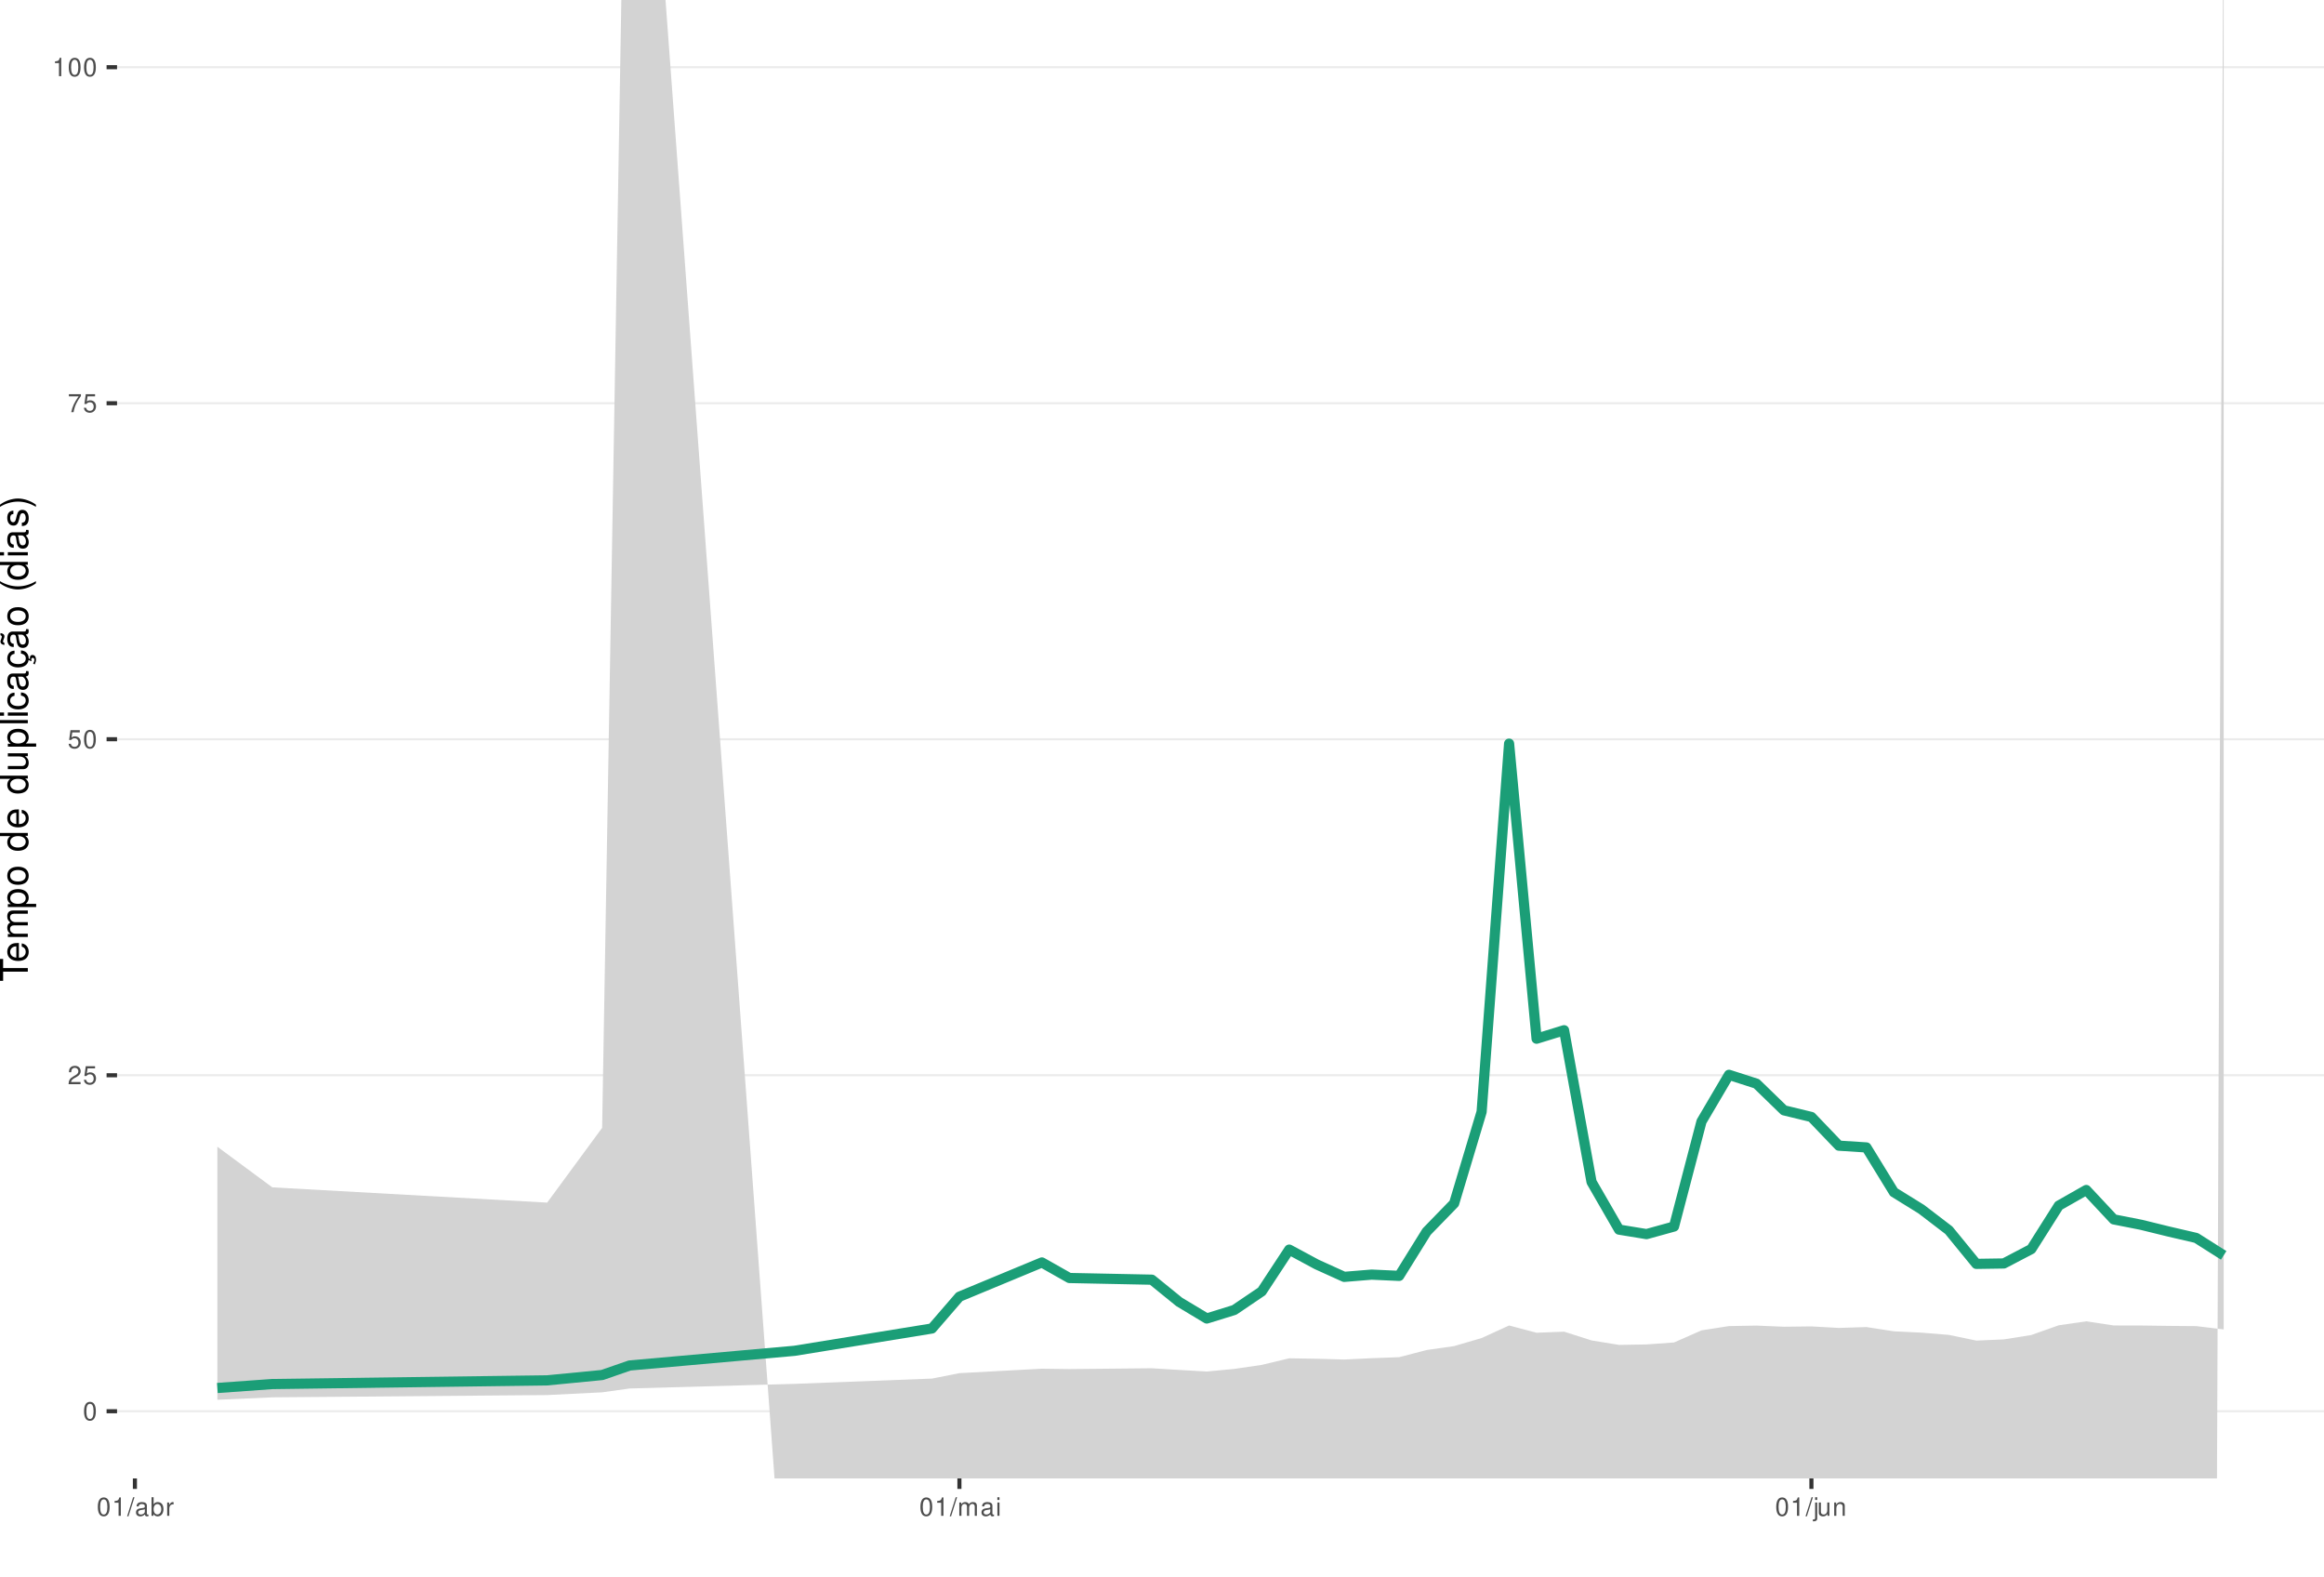
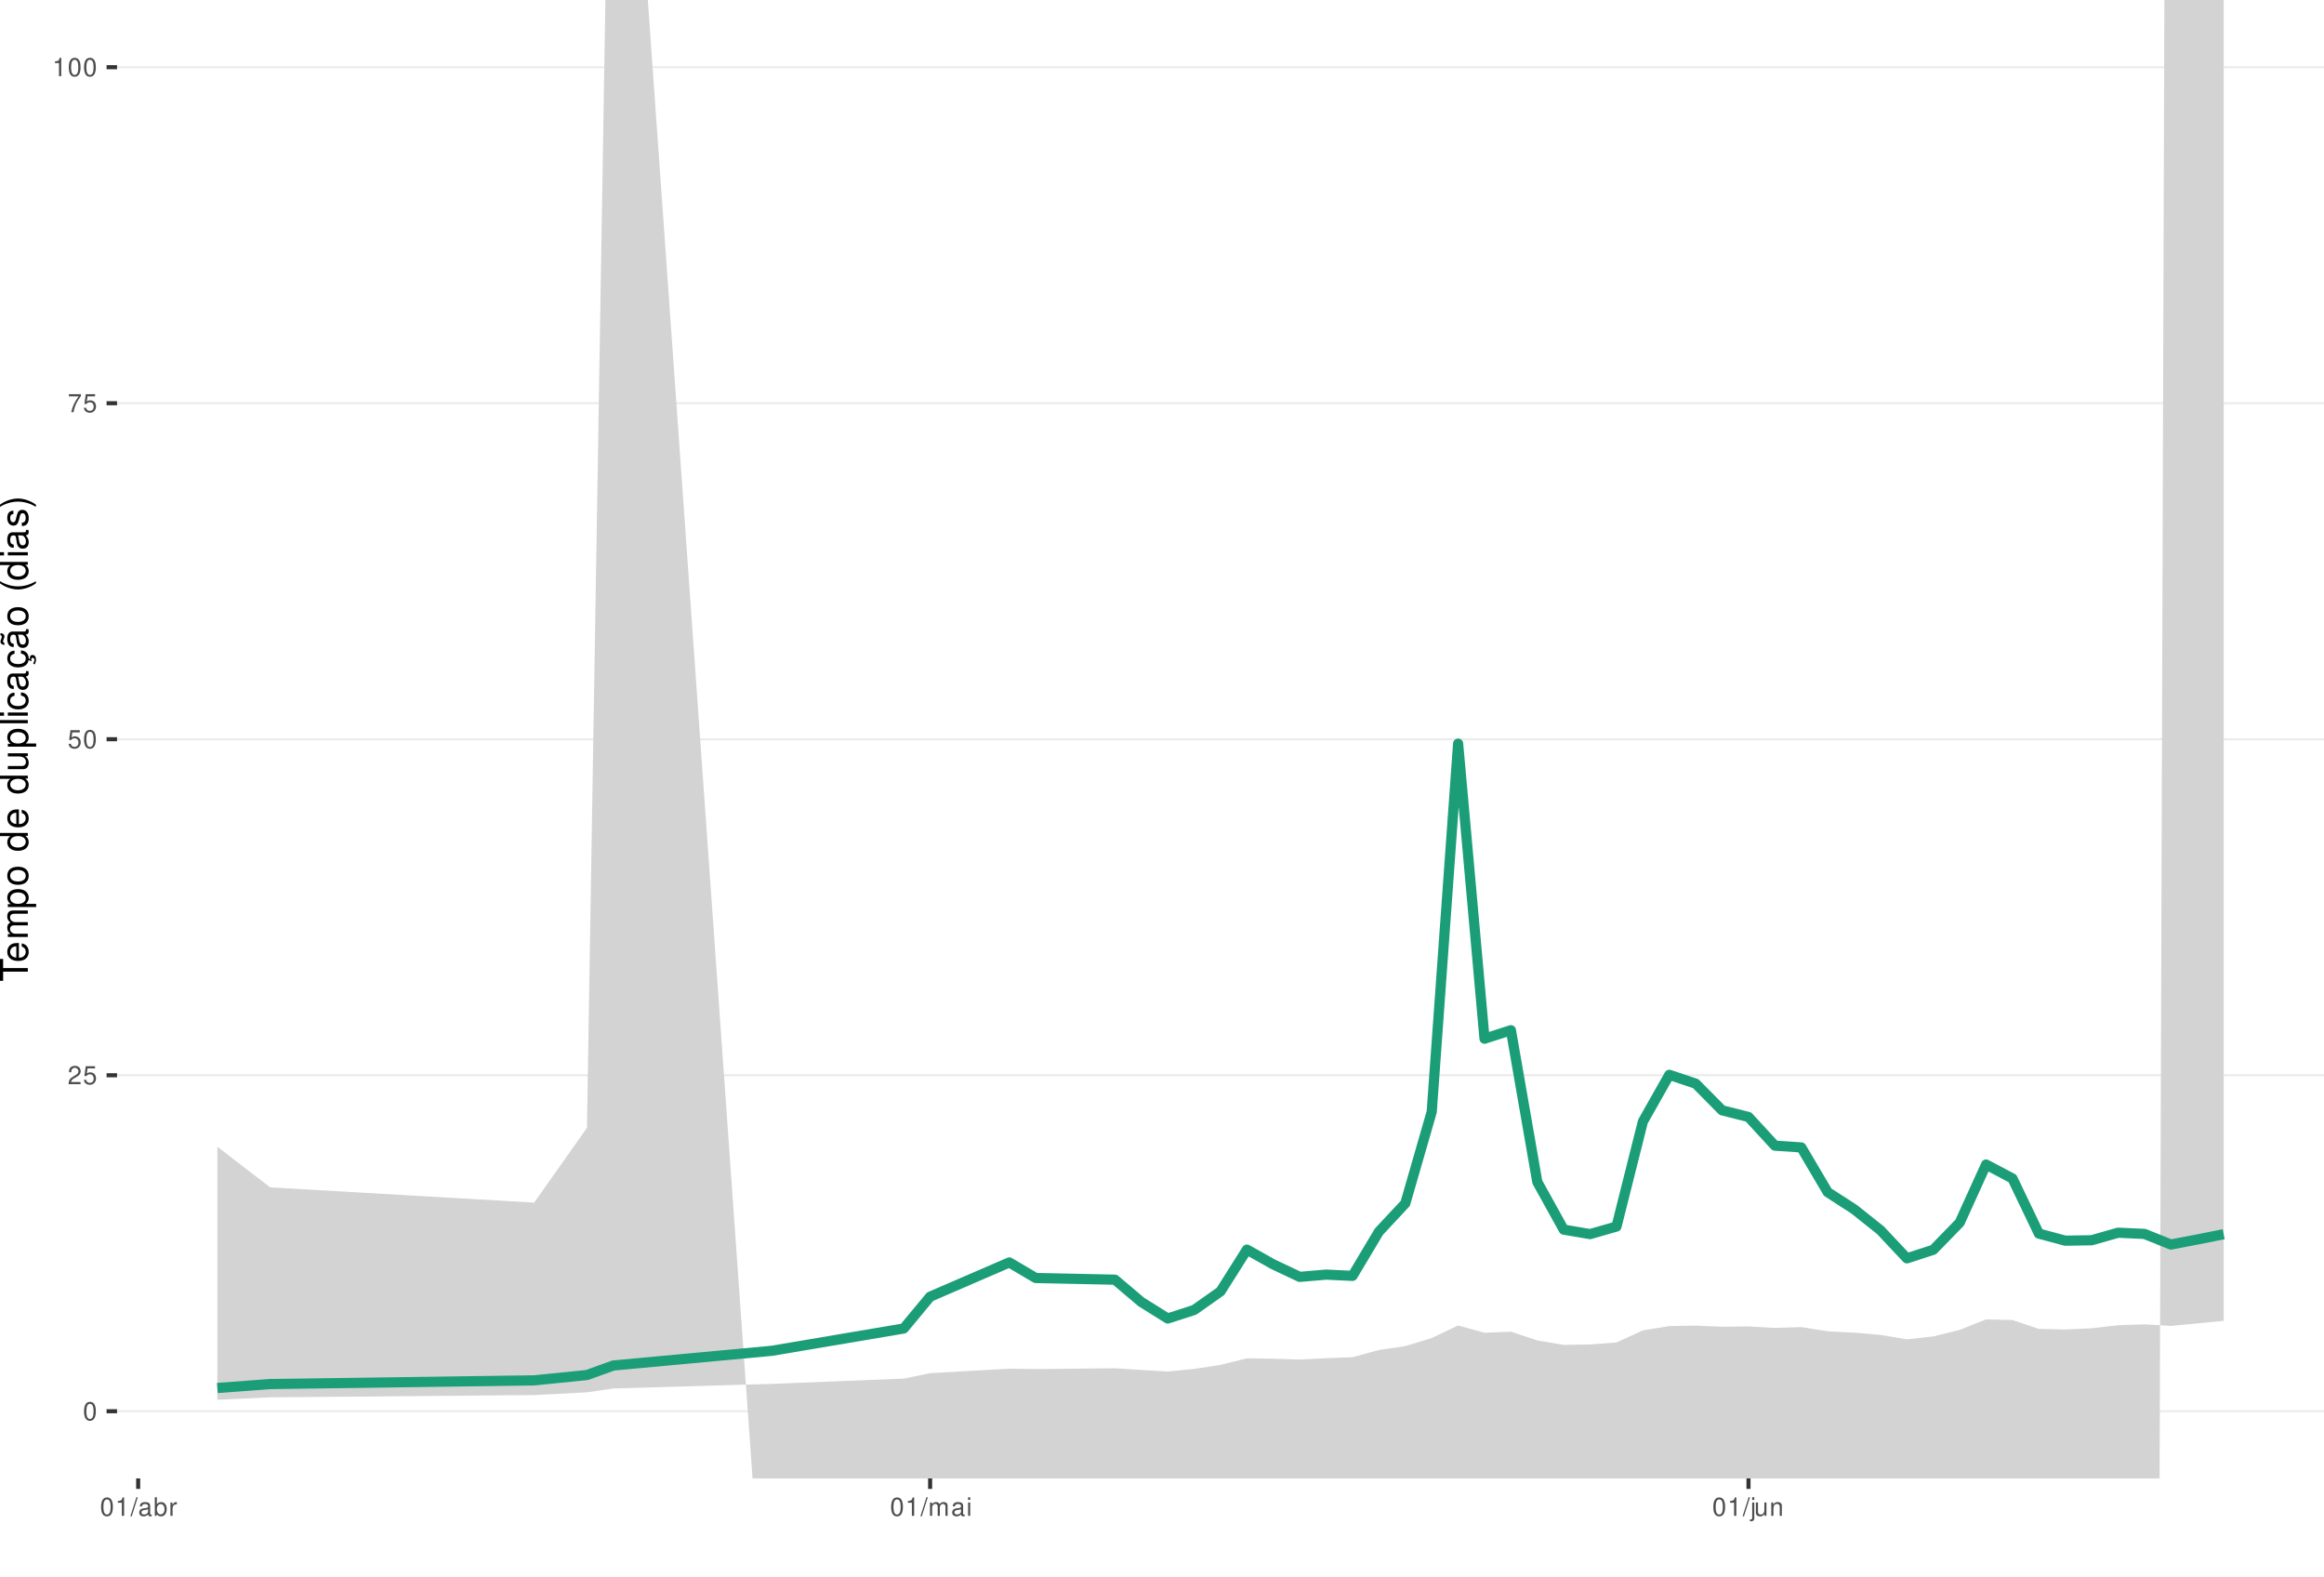
<svg xmlns="http://www.w3.org/2000/svg" xmlns:xlink="http://www.w3.org/1999/xlink" width="609pt" height="413pt" viewBox="0 0 609 413" version="1.1">
  <defs>
    <g>
      <symbol overflow="visible" id="glyph0-0">
        <path style="stroke:none;" d="" />
      </symbol>
      <symbol overflow="visible" id="glyph0-1">
        <path style="stroke:none;" d="M 1.828 -4.812 C 1.391 -4.812 0.984 -4.609 0.75 -4.281 C 0.438 -3.859 0.281 -3.219 0.281 -2.328 C 0.281 -0.703 0.812 0.156 1.828 0.156 C 2.828 0.156 3.375 -0.703 3.375 -2.297 C 3.375 -3.219 3.234 -3.844 2.922 -4.281 C 2.672 -4.625 2.281 -4.812 1.828 -4.812 Z M 1.828 -4.297 C 2.469 -4.297 2.781 -3.641 2.781 -2.344 C 2.781 -0.969 2.469 -0.328 1.812 -0.328 C 1.203 -0.328 0.891 -1 0.891 -2.328 C 0.891 -3.641 1.203 -4.297 1.828 -4.297 Z M 1.828 -4.297 " />
      </symbol>
      <symbol overflow="visible" id="glyph0-2">
        <path style="stroke:none;" d="M 3.375 -0.578 L 0.891 -0.578 C 0.938 -0.984 1.156 -1.234 1.734 -1.578 L 2.406 -1.953 C 3.062 -2.328 3.406 -2.812 3.406 -3.406 C 3.406 -3.812 3.234 -4.188 2.969 -4.438 C 2.688 -4.688 2.344 -4.812 1.891 -4.812 C 1.297 -4.812 0.844 -4.594 0.578 -4.188 C 0.422 -3.938 0.344 -3.641 0.328 -3.141 L 0.922 -3.141 C 0.938 -3.469 0.984 -3.672 1.062 -3.828 C 1.219 -4.125 1.516 -4.297 1.875 -4.297 C 2.406 -4.297 2.797 -3.906 2.797 -3.391 C 2.797 -3.016 2.578 -2.672 2.156 -2.438 L 1.547 -2.078 C 0.562 -1.516 0.281 -1.062 0.219 0 L 3.375 0 Z M 3.375 -0.578 " />
      </symbol>
      <symbol overflow="visible" id="glyph0-3">
        <path style="stroke:none;" d="M 3.172 -4.719 L 0.734 -4.719 L 0.375 -2.156 L 0.922 -2.156 C 1.188 -2.469 1.422 -2.594 1.797 -2.594 C 2.422 -2.594 2.812 -2.156 2.812 -1.453 C 2.812 -0.781 2.422 -0.359 1.781 -0.359 C 1.266 -0.359 0.953 -0.625 0.812 -1.156 L 0.234 -1.156 C 0.312 -0.766 0.375 -0.578 0.516 -0.406 C 0.781 -0.047 1.266 0.156 1.797 0.156 C 2.75 0.156 3.422 -0.547 3.422 -1.531 C 3.422 -2.469 2.797 -3.109 1.891 -3.109 C 1.562 -3.109 1.297 -3.016 1.016 -2.828 L 1.203 -4.141 L 3.172 -4.141 Z M 3.172 -4.719 " />
      </symbol>
      <symbol overflow="visible" id="glyph0-4">
        <path style="stroke:none;" d="M 3.469 -4.719 L 0.312 -4.719 L 0.312 -4.141 L 2.859 -4.141 C 1.734 -2.531 1.266 -1.547 0.922 0 L 1.547 0 C 1.797 -1.516 2.391 -2.812 3.469 -4.234 Z M 3.469 -4.719 " />
      </symbol>
      <symbol overflow="visible" id="glyph0-5">
        <path style="stroke:none;" d="M 1.719 -3.422 L 1.719 0 L 2.312 0 L 2.312 -4.812 L 1.922 -4.812 C 1.719 -4.078 1.578 -3.969 0.672 -3.859 L 0.672 -3.422 Z M 1.719 -3.422 " />
      </symbol>
      <symbol overflow="visible" id="glyph0-6">
        <path style="stroke:none;" d="M 1.531 -4.859 L -0.047 0.141 L 0.312 0.141 L 1.891 -4.859 Z M 1.531 -4.859 " />
      </symbol>
      <symbol overflow="visible" id="glyph0-7">
        <path style="stroke:none;" d="M 3.562 -0.328 C 3.5 -0.312 3.469 -0.312 3.438 -0.312 C 3.25 -0.312 3.141 -0.406 3.141 -0.578 L 3.141 -2.641 C 3.141 -3.25 2.688 -3.594 1.828 -3.594 C 1.312 -3.594 0.906 -3.438 0.672 -3.188 C 0.516 -3 0.453 -2.797 0.438 -2.453 L 0.984 -2.453 C 1.031 -2.875 1.297 -3.078 1.812 -3.078 C 2.312 -3.078 2.594 -2.891 2.594 -2.562 L 2.594 -2.406 C 2.578 -2.172 2.469 -2.078 2.016 -2.031 C 1.219 -1.922 1.109 -1.891 0.891 -1.812 C 0.484 -1.641 0.281 -1.328 0.281 -0.875 C 0.281 -0.25 0.719 0.156 1.422 0.156 C 1.859 0.156 2.219 0 2.609 -0.359 C 2.656 0 2.828 0.156 3.188 0.156 C 3.297 0.156 3.375 0.141 3.562 0.094 Z M 2.594 -1.094 C 2.594 -0.906 2.531 -0.797 2.375 -0.641 C 2.141 -0.438 1.875 -0.328 1.547 -0.328 C 1.109 -0.328 0.859 -0.547 0.859 -0.891 C 0.859 -1.266 1.094 -1.438 1.703 -1.531 C 2.297 -1.609 2.406 -1.641 2.594 -1.719 Z M 2.594 -1.094 " />
      </symbol>
      <symbol overflow="visible" id="glyph0-8">
        <path style="stroke:none;" d="M 0.359 -4.859 L 0.359 0 L 0.859 0 L 0.859 -0.453 C 1.125 -0.047 1.484 0.156 1.969 0.156 C 2.875 0.156 3.484 -0.594 3.484 -1.75 C 3.484 -2.891 2.922 -3.594 1.984 -3.594 C 1.516 -3.594 1.172 -3.406 0.906 -3.016 L 0.906 -4.859 Z M 1.891 -3.062 C 2.5 -3.062 2.906 -2.531 2.906 -1.703 C 2.906 -0.906 2.484 -0.359 1.891 -0.359 C 1.297 -0.359 0.906 -0.906 0.906 -1.719 C 0.906 -2.531 1.297 -3.062 1.891 -3.062 Z M 1.891 -3.062 " />
      </symbol>
      <symbol overflow="visible" id="glyph0-9">
        <path style="stroke:none;" d="M 0.453 -3.484 L 0.453 0 L 1.016 0 L 1.016 -1.812 C 1.031 -2.656 1.375 -3.016 2.141 -3 L 2.141 -3.562 C 2.047 -3.578 1.984 -3.594 1.922 -3.594 C 1.562 -3.594 1.297 -3.375 0.969 -2.859 L 0.969 -3.484 Z M 0.453 -3.484 " />
      </symbol>
      <symbol overflow="visible" id="glyph0-10">
        <path style="stroke:none;" d="M 0.469 -3.484 L 0.469 0 L 1.031 0 L 1.031 -2.188 C 1.031 -2.703 1.391 -3.109 1.844 -3.109 C 2.25 -3.109 2.484 -2.844 2.484 -2.406 L 2.484 0 L 3.047 0 L 3.047 -2.188 C 3.047 -2.703 3.422 -3.109 3.875 -3.109 C 4.266 -3.109 4.516 -2.844 4.516 -2.406 L 4.516 0 L 5.078 0 L 5.078 -2.609 C 5.078 -3.234 4.719 -3.594 4.062 -3.594 C 3.594 -3.594 3.312 -3.453 2.984 -3.062 C 2.781 -3.422 2.5 -3.594 2.047 -3.594 C 1.578 -3.594 1.266 -3.422 0.984 -3 L 0.984 -3.484 Z M 0.469 -3.484 " />
      </symbol>
      <symbol overflow="visible" id="glyph0-11">
        <path style="stroke:none;" d="M 1 -3.484 L 0.453 -3.484 L 0.453 0 L 1 0 Z M 1 -4.859 L 0.438 -4.859 L 0.438 -4.156 L 1 -4.156 Z M 1 -4.859 " />
      </symbol>
      <symbol overflow="visible" id="glyph0-12">
        <path style="stroke:none;" d="M 0.469 -3.484 L 0.469 0.5 C 0.469 0.859 0.359 0.969 0.016 0.969 C -0.031 0.969 -0.047 0.969 -0.125 0.953 L -0.125 1.438 C -0.047 1.438 -0.016 1.453 0.062 1.453 C 0.688 1.453 1.016 1.203 1.016 0.719 L 1.016 -3.484 Z M 1.016 -4.859 L 0.469 -4.859 L 0.469 -4.156 L 1.016 -4.156 Z M 1.016 -4.859 " />
      </symbol>
      <symbol overflow="visible" id="glyph0-13">
        <path style="stroke:none;" d="M 3.203 0 L 3.203 -3.484 L 2.656 -3.484 L 2.656 -1.516 C 2.656 -0.797 2.281 -0.328 1.703 -0.328 C 1.266 -0.328 0.984 -0.594 0.984 -1.016 L 0.984 -3.484 L 0.438 -3.484 L 0.438 -0.797 C 0.438 -0.219 0.859 0.156 1.547 0.156 C 2.062 0.156 2.391 -0.031 2.703 -0.484 L 2.703 0 Z M 3.203 0 " />
      </symbol>
      <symbol overflow="visible" id="glyph0-14">
        <path style="stroke:none;" d="M 0.469 -3.484 L 0.469 0 L 1.031 0 L 1.031 -1.922 C 1.031 -2.641 1.391 -3.109 1.969 -3.109 C 2.406 -3.109 2.688 -2.828 2.688 -2.422 L 2.688 0 L 3.234 0 L 3.234 -2.641 C 3.234 -3.219 2.812 -3.594 2.141 -3.594 C 1.625 -3.594 1.281 -3.391 0.984 -2.906 L 0.984 -3.484 Z M 0.469 -3.484 " />
      </symbol>
      <symbol overflow="visible" id="glyph1-0">
        <path style="stroke:none;" d="" />
      </symbol>
      <symbol overflow="visible" id="glyph1-1">
        <path style="stroke:none;" d="M -6.469 -3.547 L -6.469 -5.938 L -7.297 -5.938 L -7.297 -0.203 L -6.469 -0.203 L -6.469 -2.609 L 0 -2.609 L 0 -3.547 Z M -6.469 -3.547 " />
      </symbol>
      <symbol overflow="visible" id="glyph1-2">
        <path style="stroke:none;" d="M -2.344 -5.125 C -3.141 -5.125 -3.625 -5.062 -4.016 -4.922 C -4.875 -4.578 -5.391 -3.781 -5.391 -2.797 C -5.391 -1.344 -4.281 -0.406 -2.547 -0.406 C -0.812 -0.406 0.234 -1.297 0.234 -2.781 C 0.234 -3.984 -0.453 -4.812 -1.594 -5.016 L -1.594 -4.188 C -0.906 -3.953 -0.547 -3.484 -0.547 -2.812 C -0.547 -2.281 -0.781 -1.828 -1.219 -1.547 C -1.516 -1.344 -1.812 -1.281 -2.344 -1.266 Z M -3.016 -1.297 C -3.984 -1.359 -4.625 -1.953 -4.625 -2.797 C -4.625 -3.641 -3.953 -4.234 -3.016 -4.234 Z M -3.016 -1.297 " />
      </symbol>
      <symbol overflow="visible" id="glyph1-3">
        <path style="stroke:none;" d="M -5.234 -0.703 L 0 -0.703 L 0 -1.547 L -3.297 -1.547 C -4.047 -1.547 -4.656 -2.094 -4.656 -2.766 C -4.656 -3.391 -4.281 -3.734 -3.609 -3.734 L 0 -3.734 L 0 -4.578 L -3.297 -4.578 C -4.047 -4.578 -4.656 -5.125 -4.656 -5.812 C -4.656 -6.422 -4.266 -6.781 -3.609 -6.781 L 0 -6.781 L 0 -7.625 L -3.938 -7.625 C -4.875 -7.625 -5.391 -7.078 -5.391 -6.094 C -5.391 -5.406 -5.188 -4.984 -4.594 -4.484 C -5.156 -4.188 -5.391 -3.766 -5.391 -3.078 C -5.391 -2.375 -5.125 -1.906 -4.5 -1.469 L -5.234 -1.469 Z M -5.234 -0.703 " />
      </symbol>
      <symbol overflow="visible" id="glyph1-4">
        <path style="stroke:none;" d="M 2.188 -0.547 L 2.188 -1.375 L -0.547 -1.375 C -0.016 -1.812 0.234 -2.312 0.234 -2.984 C 0.234 -4.344 -0.859 -5.234 -2.531 -5.234 C -4.297 -5.234 -5.391 -4.375 -5.391 -2.984 C -5.391 -2.266 -5.062 -1.703 -4.453 -1.312 L -5.234 -1.312 L -5.234 -0.547 Z M -4.609 -2.844 C -4.609 -3.766 -3.797 -4.359 -2.547 -4.359 C -1.359 -4.359 -0.547 -3.75 -0.547 -2.844 C -0.547 -1.953 -1.344 -1.375 -2.578 -1.375 C -3.812 -1.375 -4.609 -1.953 -4.609 -2.844 Z M -4.609 -2.844 " />
      </symbol>
      <symbol overflow="visible" id="glyph1-5">
        <path style="stroke:none;" d="M -5.391 -2.719 C -5.391 -1.234 -4.344 -0.359 -2.578 -0.359 C -0.812 -0.359 0.234 -1.234 0.234 -2.734 C 0.234 -4.203 -0.812 -5.094 -2.547 -5.094 C -4.359 -5.094 -5.391 -4.234 -5.391 -2.719 Z M -4.625 -2.734 C -4.625 -3.672 -3.844 -4.234 -2.547 -4.234 C -1.312 -4.234 -0.547 -3.656 -0.547 -2.734 C -0.547 -1.797 -1.312 -1.234 -2.578 -1.234 C -3.844 -1.234 -4.625 -1.797 -4.625 -2.734 Z M -4.625 -2.734 " />
      </symbol>
      <symbol overflow="visible" id="glyph1-6">
        <path style="stroke:none;" d="" />
      </symbol>
      <symbol overflow="visible" id="glyph1-7">
        <path style="stroke:none;" d="M -7.297 -4.953 L -7.297 -4.125 L -4.578 -4.125 C -5.109 -3.766 -5.391 -3.203 -5.391 -2.516 C -5.391 -1.156 -4.297 -0.266 -2.625 -0.266 C -0.859 -0.266 0.234 -1.125 0.234 -2.547 C 0.234 -3.266 -0.047 -3.766 -0.688 -4.203 L 0 -4.203 L 0 -4.953 Z M -4.609 -2.656 C -4.609 -3.547 -3.812 -4.125 -2.562 -4.125 C -1.344 -4.125 -0.547 -3.547 -0.547 -2.656 C -0.547 -1.734 -1.359 -1.125 -2.578 -1.125 C -3.797 -1.125 -4.609 -1.734 -4.609 -2.656 Z M -4.609 -2.656 " />
      </symbol>
      <symbol overflow="visible" id="glyph1-8">
        <path style="stroke:none;" d="M 0 -4.812 L -5.234 -4.812 L -5.234 -3.984 L -2.266 -3.984 C -1.203 -3.984 -0.5 -3.438 -0.5 -2.562 C -0.5 -1.906 -0.906 -1.484 -1.531 -1.484 L -5.234 -1.484 L -5.234 -0.656 L -1.203 -0.656 C -0.328 -0.656 0.234 -1.297 0.234 -2.312 C 0.234 -3.094 -0.047 -3.578 -0.734 -4.062 L 0 -4.062 Z M 0 -4.812 " />
      </symbol>
      <symbol overflow="visible" id="glyph1-9">
        <path style="stroke:none;" d="M -7.297 -1.516 L -7.297 -0.688 L 0 -0.688 L 0 -1.516 Z M -7.297 -1.516 " />
      </symbol>
      <symbol overflow="visible" id="glyph1-10">
        <path style="stroke:none;" d="M -5.234 -1.5 L -5.234 -0.672 L 0 -0.672 L 0 -1.5 Z M -7.297 -1.5 L -7.297 -0.656 L -6.234 -0.656 L -6.234 -1.5 Z M -7.297 -1.5 " />
      </symbol>
      <symbol overflow="visible" id="glyph1-11">
        <path style="stroke:none;" d="M -3.484 -4.703 C -3.984 -4.672 -4.312 -4.562 -4.609 -4.359 C -5.094 -4 -5.391 -3.375 -5.391 -2.641 C -5.391 -1.219 -4.266 -0.312 -2.531 -0.312 C -0.844 -0.312 0.234 -1.203 0.234 -2.625 C 0.234 -3.875 -0.516 -4.672 -1.797 -4.766 L -1.797 -3.938 C -0.953 -3.797 -0.547 -3.359 -0.547 -2.656 C -0.547 -1.734 -1.297 -1.188 -2.531 -1.188 C -3.844 -1.188 -4.625 -1.719 -4.625 -2.625 C -4.625 -3.328 -4.203 -3.766 -3.484 -3.875 Z M -3.484 -4.703 " />
      </symbol>
      <symbol overflow="visible" id="glyph1-12">
        <path style="stroke:none;" d="M -0.484 -5.344 C -0.469 -5.266 -0.469 -5.219 -0.469 -5.172 C -0.469 -4.875 -0.625 -4.719 -0.875 -4.719 L -3.953 -4.719 C -4.891 -4.719 -5.391 -4.047 -5.391 -2.75 C -5.391 -1.984 -5.172 -1.375 -4.781 -1.016 C -4.516 -0.766 -4.203 -0.672 -3.688 -0.656 L -3.688 -1.484 C -4.328 -1.562 -4.625 -1.938 -4.625 -2.719 C -4.625 -3.484 -4.344 -3.891 -3.844 -3.891 L -3.625 -3.891 C -3.266 -3.875 -3.125 -3.703 -3.047 -3.016 C -2.891 -1.844 -2.844 -1.656 -2.719 -1.344 C -2.453 -0.734 -2 -0.422 -1.312 -0.422 C -0.375 -0.422 0.234 -1.078 0.234 -2.141 C 0.234 -2.797 0 -3.328 -0.547 -3.922 C 0 -3.984 0.234 -4.234 0.234 -4.781 C 0.234 -4.953 0.203 -5.062 0.141 -5.344 Z M -1.656 -3.891 C -1.375 -3.891 -1.203 -3.812 -0.969 -3.562 C -0.656 -3.219 -0.5 -2.812 -0.5 -2.312 C -0.5 -1.672 -0.812 -1.297 -1.344 -1.297 C -1.891 -1.297 -2.172 -1.656 -2.297 -2.547 C -2.422 -3.438 -2.453 -3.609 -2.594 -3.891 Z M -1.656 -3.891 " />
      </symbol>
      <symbol overflow="visible" id="glyph1-13">
        <path style="stroke:none;" d="M 0.234 -2.641 C 0.234 -3.875 -0.547 -4.703 -1.797 -4.766 L -1.797 -3.938 C -0.953 -3.797 -0.531 -3.359 -0.531 -2.656 C -0.531 -1.734 -1.281 -1.188 -2.516 -1.188 C -3.844 -1.188 -4.625 -1.719 -4.625 -2.625 C -4.625 -3.328 -4.203 -3.766 -3.484 -3.875 L -3.484 -4.703 C -3.984 -4.672 -4.312 -4.562 -4.609 -4.359 C -5.094 -4 -5.391 -3.375 -5.391 -2.641 C -5.391 -1.219 -4.266 -0.312 -2.531 -0.312 C -1.469 -0.312 -0.625 -0.672 -0.156 -1.312 C 0.047 -1.594 0.125 -1.812 0.203 -2.25 L 0.922 -1.938 L 0.984 -2.062 C 0.938 -2.188 0.906 -2.25 0.906 -2.375 C 0.906 -2.656 1.047 -2.828 1.281 -2.828 C 1.547 -2.828 1.734 -2.594 1.734 -2.297 C 1.734 -2.031 1.672 -1.844 1.438 -1.406 L 1.406 -1.312 L 1.812 -1.094 C 2.078 -1.75 2.141 -1.953 2.141 -2.344 C 2.141 -3.109 1.781 -3.578 1.203 -3.578 C 0.781 -3.578 0.547 -3.297 0.547 -2.797 C 0.547 -2.703 0.547 -2.641 0.562 -2.516 Z M 0.234 -2.641 " />
      </symbol>
      <symbol overflow="visible" id="glyph1-14">
        <path style="stroke:none;" d="M -0.484 -5.344 C -0.469 -5.266 -0.469 -5.219 -0.469 -5.172 C -0.469 -4.875 -0.625 -4.719 -0.875 -4.719 L -3.953 -4.719 C -4.891 -4.719 -5.391 -4.047 -5.391 -2.75 C -5.391 -1.984 -5.172 -1.375 -4.781 -1.016 C -4.516 -0.766 -4.203 -0.672 -3.688 -0.656 L -3.688 -1.484 C -4.328 -1.562 -4.625 -1.938 -4.625 -2.719 C -4.625 -3.484 -4.344 -3.891 -3.844 -3.891 L -3.625 -3.891 C -3.266 -3.875 -3.125 -3.703 -3.047 -3.016 C -2.891 -1.844 -2.844 -1.656 -2.719 -1.344 C -2.453 -0.734 -2 -0.422 -1.312 -0.422 C -0.375 -0.422 0.234 -1.078 0.234 -2.141 C 0.234 -2.797 0 -3.328 -0.547 -3.922 C 0 -3.984 0.234 -4.234 0.234 -4.781 C 0.234 -4.953 0.203 -5.062 0.141 -5.344 Z M -1.656 -3.891 C -1.375 -3.891 -1.203 -3.812 -0.969 -3.562 C -0.656 -3.219 -0.5 -2.812 -0.5 -2.312 C -0.5 -1.672 -0.812 -1.297 -1.344 -1.297 C -1.891 -1.297 -2.172 -1.656 -2.297 -2.547 C -2.422 -3.438 -2.453 -3.609 -2.594 -3.891 Z M -7.172 -3.75 C -6.922 -3.672 -6.812 -3.547 -6.812 -3.375 C -6.812 -3.25 -6.875 -2.984 -6.984 -2.734 C -7.156 -2.312 -7.172 -2.25 -7.172 -2.047 C -7.172 -1.594 -6.797 -1.297 -6.141 -1.188 L -6.141 -1.766 C -6.375 -1.812 -6.5 -1.938 -6.5 -2.094 C -6.5 -2.203 -6.469 -2.344 -6.375 -2.578 C -6.156 -3.156 -6.125 -3.234 -6.125 -3.438 C -6.125 -3.922 -6.484 -4.219 -7.172 -4.312 Z M -7.172 -3.75 " />
      </symbol>
      <symbol overflow="visible" id="glyph1-15">
        <path style="stroke:none;" d="M -7.297 -2.359 C -5.984 -1.359 -4.156 -0.734 -2.594 -0.734 C -1.016 -0.734 0.812 -1.359 2.125 -2.359 L 2.125 -2.906 C 0.688 -2.031 -0.984 -1.547 -2.594 -1.547 C -4.188 -1.547 -5.875 -2.031 -7.297 -2.906 Z M -7.297 -2.359 " />
      </symbol>
      <symbol overflow="visible" id="glyph1-16">
        <path style="stroke:none;" d="M -3.781 -4.375 C -4.812 -4.375 -5.391 -3.688 -5.391 -2.484 C -5.391 -1.266 -4.766 -0.469 -3.797 -0.469 C -2.969 -0.469 -2.578 -0.891 -2.281 -2.125 L -2.094 -2.906 C -1.953 -3.484 -1.734 -3.719 -1.375 -3.719 C -0.875 -3.719 -0.547 -3.234 -0.547 -2.5 C -0.547 -2.047 -0.672 -1.672 -0.891 -1.453 C -1.047 -1.328 -1.188 -1.266 -1.562 -1.219 L -1.562 -0.344 C -0.344 -0.375 0.234 -1.062 0.234 -2.438 C 0.234 -3.75 -0.422 -4.594 -1.438 -4.594 C -2.203 -4.594 -2.641 -4.156 -2.891 -3.109 L -3.078 -2.312 C -3.234 -1.625 -3.453 -1.344 -3.828 -1.344 C -4.312 -1.344 -4.625 -1.766 -4.625 -2.453 C -4.625 -3.125 -4.328 -3.484 -3.781 -3.5 Z M -3.781 -4.375 " />
      </symbol>
      <symbol overflow="visible" id="glyph1-17">
        <path style="stroke:none;" d="M 2.125 -0.938 C 0.812 -1.938 -1.016 -2.562 -2.578 -2.562 C -4.156 -2.562 -5.984 -1.938 -7.297 -0.938 L -7.297 -0.375 C -5.859 -1.266 -4.188 -1.75 -2.578 -1.75 C -0.984 -1.75 0.703 -1.266 2.125 -0.375 Z M 2.125 -0.938 " />
      </symbol>
    </g>
    <clipPath id="clip1">
      <path d="M 30.672 0 L 609 0 L 609 387.328 L 30.672 387.328 Z M 30.672 0 " />
    </clipPath>
    <clipPath id="clip2">
      <path d="M 30.672 369 L 609 369 L 609 370 L 30.672 370 Z M 30.672 369 " />
    </clipPath>
    <clipPath id="clip3">
      <path d="M 30.672 281 L 609 281 L 609 282 L 30.672 282 Z M 30.672 281 " />
    </clipPath>
    <clipPath id="clip4">
      <path d="M 30.672 193 L 609 193 L 609 194 L 30.672 194 Z M 30.672 193 " />
    </clipPath>
    <clipPath id="clip5">
      <path d="M 30.672 105 L 609 105 L 609 106 L 30.672 106 Z M 30.672 105 " />
    </clipPath>
    <clipPath id="clip6">
      <path d="M 30.672 17 L 609 17 L 609 18 L 30.672 18 Z M 30.672 17 " />
    </clipPath>
    <clipPath id="clip7">
      <path d="M 56 0 L 583 0 L 583 387.328 L 56 387.328 Z M 56 0 " />
    </clipPath>
  </defs>
  <g id="surface51">
    <rect x="0" y="0" width="609" height="413" style="fill:rgb(100%,100%,100%);fill-opacity:1;stroke:none;" />
    <rect x="0" y="0" width="609" height="413" style="fill:rgb(100%,100%,100%);fill-opacity:1;stroke:none;" />
    <path style="fill:none;stroke-width:1.067;stroke-linecap:round;stroke-linejoin:round;stroke:rgb(100%,100%,100%);stroke-opacity:1;stroke-miterlimit:10;" d="M 0 413 L 609 413 L 609 0 L 0 0 Z M 0 413 " />
    <g clip-path="url(#clip1)" clip-rule="nonzero">
      <path style=" stroke:none;fill-rule:nonzero;fill:rgb(100%,100%,100%);fill-opacity:1;" d="M 30.672 387.328 L 609 387.328 L 609 0 L 30.672 0 Z M 30.672 387.328 " />
    </g>
    <g clip-path="url(#clip2)" clip-rule="nonzero">
      <path style="fill:none;stroke-width:0.533;stroke-linecap:butt;stroke-linejoin:round;stroke:rgb(92.157%,92.157%,92.157%);stroke-opacity:1;stroke-miterlimit:10;" d="M 30.672 369.723 L 609 369.723 " />
    </g>
    <g clip-path="url(#clip3)" clip-rule="nonzero">
      <path style="fill:none;stroke-width:0.533;stroke-linecap:butt;stroke-linejoin:round;stroke:rgb(92.157%,92.157%,92.157%);stroke-opacity:1;stroke-miterlimit:10;" d="M 30.672 281.695 L 609 281.695 " />
    </g>
    <g clip-path="url(#clip4)" clip-rule="nonzero">
      <path style="fill:none;stroke-width:0.533;stroke-linecap:butt;stroke-linejoin:round;stroke:rgb(92.157%,92.157%,92.157%);stroke-opacity:1;stroke-miterlimit:10;" d="M 30.672 193.664 L 609 193.664 " />
    </g>
    <g clip-path="url(#clip5)" clip-rule="nonzero">
      <path style="fill:none;stroke-width:0.533;stroke-linecap:butt;stroke-linejoin:round;stroke:rgb(92.157%,92.157%,92.157%);stroke-opacity:1;stroke-miterlimit:10;" d="M 30.672 105.637 L 609 105.637 " />
    </g>
    <g clip-path="url(#clip6)" clip-rule="nonzero">
      <path style="fill:none;stroke-width:0.533;stroke-linecap:butt;stroke-linejoin:round;stroke:rgb(92.157%,92.157%,92.157%);stroke-opacity:1;stroke-miterlimit:10;" d="M 30.672 17.605 L 609 17.605 " />
    </g>
    <g clip-path="url(#clip7)" clip-rule="nonzero">
-       <path style=" stroke:none;fill-rule:nonzero;fill:rgb(82.745%,82.745%,82.745%);fill-opacity:1;" d="M 56.957 300.422 L 71.363 311.066 L 143.383 315.062 L 157.789 295.473 L 162.82 0 L 174.398 0 L 204.863 413 L 243.691 413 L 244.215 412.332 L 251.414 400.223 L 273.023 396.113 L 280.223 400.352 L 301.832 402.777 L 307.711 413 L 336.523 413 L 337.84 410.402 L 340.09 413 L 383.445 413 L 388.254 407.398 L 395.457 400 L 402.66 405.371 L 409.863 405.629 L 413.977 413 L 580.855 413 L 582.516 0 L 582.711 0 L 582.711 348.285 L 575.512 347.418 L 568.309 347.359 L 561.105 347.262 L 553.902 347.25 L 546.703 346.16 L 539.5 347.199 L 532.297 349.75 L 525.094 350.898 L 517.895 351.211 L 510.691 349.719 L 503.488 349.129 L 496.285 348.777 L 489.086 347.668 L 481.883 347.895 L 474.68 347.496 L 467.48 347.582 L 460.277 347.281 L 453.074 347.41 L 445.871 348.535 L 438.672 351.703 L 431.469 352.219 L 424.266 352.34 L 417.062 351.168 L 409.863 348.871 L 402.66 349.156 L 395.457 347.254 L 388.254 350.543 L 381.055 352.652 L 373.852 353.68 L 366.648 355.559 L 359.445 355.824 L 352.246 356.172 L 345.043 355.965 L 337.84 355.852 L 330.641 357.574 L 323.438 358.633 L 316.234 359.312 L 309.031 358.902 L 301.832 358.461 L 280.223 358.672 L 273.023 358.578 L 251.414 359.742 L 244.215 361.164 L 208.203 362.547 L 164.992 363.758 L 157.789 364.766 L 143.383 365.484 L 71.363 366.078 L 56.957 366.715 Z M 56.957 300.422 " />
-     </g>
-     <path style="fill:none;stroke-width:2.667;stroke-linecap:butt;stroke-linejoin:round;stroke:rgb(10.588%,61.961%,46.667%);stroke-opacity:1;stroke-miterlimit:10;" d="M 56.957 363.629 L 71.363 362.594 L 143.383 361.629 L 157.789 360.23 L 164.992 357.734 L 208.203 353.887 L 244.215 348.039 L 251.414 339.707 L 273.023 330.738 L 280.223 334.812 L 301.832 335.254 L 309.031 341.098 L 316.234 345.422 L 323.438 343.195 L 330.641 338.32 L 337.84 327.375 L 345.043 331.254 L 352.246 334.516 L 359.445 333.926 L 366.648 334.258 L 373.852 322.672 L 381.055 315.262 L 388.254 291.277 L 395.457 194.82 L 402.66 272.121 L 409.863 269.902 L 417.062 309.648 L 424.266 322.137 L 431.469 323.316 L 438.672 321.324 L 445.871 293.824 L 453.074 281.582 L 460.277 283.898 L 467.48 290.883 L 474.68 292.629 L 481.883 300.148 L 489.086 300.605 L 496.285 312.332 L 503.488 316.793 L 510.691 322.305 L 517.895 331.113 L 525.094 331.004 L 532.297 327.234 L 539.5 315.855 L 546.703 311.758 L 553.902 319.457 L 561.105 320.875 L 568.309 322.645 L 575.512 324.316 L 582.711 328.883 " />
+       <path style=" stroke:none;fill-rule:nonzero;fill:rgb(82.745%,82.745%,82.745%);fill-opacity:1;" d="M 56.957 300.422 L 70.793 311.066 L 139.973 315.062 L 153.809 295.473 L 158.641 0 L 169.762 0 L 199.023 413 L 236.32 413 L 236.82 412.332 L 243.738 400.223 L 264.492 396.113 L 271.41 400.352 L 292.164 402.777 L 297.812 413 L 325.488 413 L 326.754 410.402 L 328.914 413 L 370.559 413 L 375.18 407.398 L 382.098 400 L 389.016 405.371 L 395.93 405.629 L 399.883 413 L 565.836 413 L 567.168 0 L 582.711 0 L 582.711 346.031 L 575.793 346.711 L 568.875 347.367 L 561.957 346.945 L 555.043 347.188 L 548.125 347.984 L 541.207 348.301 L 534.289 348.152 L 527.371 345.832 L 520.453 345.645 L 513.535 348.41 L 506.617 350.117 L 499.699 350.891 L 492.781 349.719 L 485.863 349.129 L 478.945 348.777 L 472.027 347.668 L 465.109 347.895 L 458.191 347.496 L 451.273 347.582 L 444.355 347.281 L 437.438 347.41 L 430.52 348.535 L 423.602 351.703 L 416.684 352.219 L 409.766 352.34 L 402.848 351.168 L 395.93 348.871 L 389.016 349.156 L 382.098 347.254 L 375.18 350.543 L 368.262 352.652 L 361.344 353.68 L 354.426 355.559 L 347.508 355.824 L 340.59 356.172 L 333.672 355.965 L 326.754 355.852 L 319.836 357.574 L 312.918 358.633 L 306 359.312 L 299.082 358.902 L 292.164 358.461 L 271.41 358.672 L 264.492 358.578 L 243.738 359.742 L 236.82 361.164 L 202.234 362.547 L 160.727 363.758 L 153.809 364.766 L 139.973 365.484 L 70.793 366.078 L 56.957 366.715 Z M 56.957 300.422 " />
+     </g>
+     <path style="fill:none;stroke-width:2.667;stroke-linecap:butt;stroke-linejoin:round;stroke:rgb(10.588%,61.961%,46.667%);stroke-opacity:1;stroke-miterlimit:10;" d="M 56.957 363.629 L 70.793 362.594 L 139.973 361.629 L 153.809 360.23 L 160.727 357.734 L 202.234 353.887 L 236.82 348.039 L 243.738 339.707 L 264.492 330.738 L 271.41 334.812 L 292.164 335.254 L 299.082 341.098 L 306 345.422 L 312.918 343.195 L 319.836 338.32 L 326.754 327.375 L 333.672 331.254 L 340.59 334.516 L 347.508 333.926 L 354.426 334.258 L 361.344 322.672 L 368.262 315.262 L 375.18 291.277 L 382.098 194.82 L 389.016 272.121 L 395.93 269.902 L 402.848 309.648 L 409.766 322.137 L 416.684 323.316 L 423.602 321.324 L 430.52 293.824 L 437.438 281.582 L 444.355 283.898 L 451.273 290.883 L 458.191 292.629 L 465.109 300.148 L 472.027 300.605 L 478.945 312.332 L 485.863 316.793 L 492.781 322.305 L 499.699 329.664 L 506.617 327.414 L 513.535 320.309 L 520.453 305.086 L 527.371 308.746 L 534.289 323.184 L 541.207 325.035 L 548.125 324.918 L 555.043 322.949 L 561.957 323.262 L 568.875 326.043 L 575.793 324.723 L 582.711 323.344 " />
    <g style="fill:rgb(30.196%,30.196%,30.196%);fill-opacity:1;">
      <use xlink:href="#glyph0-1" x="21.738" y="372.07" />
    </g>
    <g style="fill:rgb(30.196%,30.196%,30.196%);fill-opacity:1;">
      <use xlink:href="#glyph0-2" x="17.738" y="284.043" />
      <use xlink:href="#glyph0-3" x="21.738" y="284.043" />
    </g>
    <g style="fill:rgb(30.196%,30.196%,30.196%);fill-opacity:1;">
      <use xlink:href="#glyph0-3" x="17.738" y="196.012" />
      <use xlink:href="#glyph0-1" x="21.738" y="196.012" />
    </g>
    <g style="fill:rgb(30.196%,30.196%,30.196%);fill-opacity:1;">
      <use xlink:href="#glyph0-4" x="17.738" y="107.984" />
      <use xlink:href="#glyph0-3" x="21.738" y="107.984" />
    </g>
    <g style="fill:rgb(30.196%,30.196%,30.196%);fill-opacity:1;">
      <use xlink:href="#glyph0-5" x="13.738" y="19.953" />
      <use xlink:href="#glyph0-1" x="17.738" y="19.953" />
      <use xlink:href="#glyph0-1" x="21.738" y="19.953" />
    </g>
    <path style="fill:none;stroke-width:1.067;stroke-linecap:butt;stroke-linejoin:round;stroke:rgb(20%,20%,20%);stroke-opacity:1;stroke-miterlimit:10;" d="M 27.93 369.723 L 30.672 369.723 " />
    <path style="fill:none;stroke-width:1.067;stroke-linecap:butt;stroke-linejoin:round;stroke:rgb(20%,20%,20%);stroke-opacity:1;stroke-miterlimit:10;" d="M 27.93 281.695 L 30.672 281.695 " />
    <path style="fill:none;stroke-width:1.067;stroke-linecap:butt;stroke-linejoin:round;stroke:rgb(20%,20%,20%);stroke-opacity:1;stroke-miterlimit:10;" d="M 27.93 193.664 L 30.672 193.664 " />
    <path style="fill:none;stroke-width:1.067;stroke-linecap:butt;stroke-linejoin:round;stroke:rgb(20%,20%,20%);stroke-opacity:1;stroke-miterlimit:10;" d="M 27.93 105.637 L 30.672 105.637 " />
    <path style="fill:none;stroke-width:1.067;stroke-linecap:butt;stroke-linejoin:round;stroke:rgb(20%,20%,20%);stroke-opacity:1;stroke-miterlimit:10;" d="M 27.93 17.605 L 30.672 17.605 " />
-     <path style="fill:none;stroke-width:1.067;stroke-linecap:butt;stroke-linejoin:round;stroke:rgb(20%,20%,20%);stroke-opacity:1;stroke-miterlimit:10;" d="M 35.352 390.07 L 35.352 387.328 " />
-     <path style="fill:none;stroke-width:1.067;stroke-linecap:butt;stroke-linejoin:round;stroke:rgb(20%,20%,20%);stroke-opacity:1;stroke-miterlimit:10;" d="M 251.414 390.07 L 251.414 387.328 " />
-     <path style="fill:none;stroke-width:1.067;stroke-linecap:butt;stroke-linejoin:round;stroke:rgb(20%,20%,20%);stroke-opacity:1;stroke-miterlimit:10;" d="M 474.68 390.07 L 474.68 387.328 " />
-     <g style="fill:rgb(30.196%,30.196%,30.196%);fill-opacity:1;">
-       <use xlink:href="#glyph0-1" x="25.352" y="397.109" />
-       <use xlink:href="#glyph0-5" x="29.352" y="397.109" />
-       <use xlink:href="#glyph0-6" x="33.352" y="397.109" />
-       <use xlink:href="#glyph0-7" x="35.352" y="397.109" />
-       <use xlink:href="#glyph0-8" x="39.352" y="397.109" />
-       <use xlink:href="#glyph0-9" x="43.352" y="397.109" />
-     </g>
-     <g style="fill:rgb(30.196%,30.196%,30.196%);fill-opacity:1;">
-       <use xlink:href="#glyph0-1" x="240.914" y="397.109" />
-       <use xlink:href="#glyph0-5" x="244.914" y="397.109" />
-       <use xlink:href="#glyph0-6" x="248.914" y="397.109" />
-       <use xlink:href="#glyph0-10" x="250.914" y="397.109" />
-       <use xlink:href="#glyph0-7" x="256.914" y="397.109" />
-       <use xlink:href="#glyph0-11" x="260.914" y="397.109" />
-     </g>
-     <g style="fill:rgb(30.196%,30.196%,30.196%);fill-opacity:1;">
-       <use xlink:href="#glyph0-1" x="465.18" y="397.109" />
-       <use xlink:href="#glyph0-5" x="469.18" y="397.109" />
-       <use xlink:href="#glyph0-6" x="473.18" y="397.109" />
-       <use xlink:href="#glyph0-12" x="475.18" y="397.109" />
-       <use xlink:href="#glyph0-13" x="476.18" y="397.109" />
-       <use xlink:href="#glyph0-14" x="480.18" y="397.109" />
+     <path style="fill:none;stroke-width:1.067;stroke-linecap:butt;stroke-linejoin:round;stroke:rgb(20%,20%,20%);stroke-opacity:1;stroke-miterlimit:10;" d="M 36.207 390.07 L 36.207 387.328 " />
+     <path style="fill:none;stroke-width:1.067;stroke-linecap:butt;stroke-linejoin:round;stroke:rgb(20%,20%,20%);stroke-opacity:1;stroke-miterlimit:10;" d="M 243.738 390.07 L 243.738 387.328 " />
+     <path style="fill:none;stroke-width:1.067;stroke-linecap:butt;stroke-linejoin:round;stroke:rgb(20%,20%,20%);stroke-opacity:1;stroke-miterlimit:10;" d="M 458.191 390.07 L 458.191 387.328 " />
+     <g style="fill:rgb(30.196%,30.196%,30.196%);fill-opacity:1;">
+       <use xlink:href="#glyph0-1" x="26.207" y="397.109" />
+       <use xlink:href="#glyph0-5" x="30.207" y="397.109" />
+       <use xlink:href="#glyph0-6" x="34.207" y="397.109" />
+       <use xlink:href="#glyph0-7" x="36.207" y="397.109" />
+       <use xlink:href="#glyph0-8" x="40.207" y="397.109" />
+       <use xlink:href="#glyph0-9" x="44.207" y="397.109" />
+     </g>
+     <g style="fill:rgb(30.196%,30.196%,30.196%);fill-opacity:1;">
+       <use xlink:href="#glyph0-1" x="233.238" y="397.109" />
+       <use xlink:href="#glyph0-5" x="237.238" y="397.109" />
+       <use xlink:href="#glyph0-6" x="241.238" y="397.109" />
+       <use xlink:href="#glyph0-10" x="243.238" y="397.109" />
+       <use xlink:href="#glyph0-7" x="249.238" y="397.109" />
+       <use xlink:href="#glyph0-11" x="253.238" y="397.109" />
+     </g>
+     <g style="fill:rgb(30.196%,30.196%,30.196%);fill-opacity:1;">
+       <use xlink:href="#glyph0-1" x="448.691" y="397.109" />
+       <use xlink:href="#glyph0-5" x="452.691" y="397.109" />
+       <use xlink:href="#glyph0-6" x="456.691" y="397.109" />
+       <use xlink:href="#glyph0-12" x="458.691" y="397.109" />
+       <use xlink:href="#glyph0-13" x="459.691" y="397.109" />
+       <use xlink:href="#glyph0-14" x="463.691" y="397.109" />
    </g>
    <g style="fill:rgb(0%,0%,0%);fill-opacity:1;">
      <use xlink:href="#glyph1-1" x="7.29" y="257.164" />
      <use xlink:href="#glyph1-2" x="7.29" y="252.164" />
      <use xlink:href="#glyph1-3" x="7.29" y="246.164" />
      <use xlink:href="#glyph1-4" x="7.29" y="238.164" />
      <use xlink:href="#glyph1-5" x="7.29" y="232.164" />
      <use xlink:href="#glyph1-6" x="7.29" y="226.164" />
      <use xlink:href="#glyph1-7" x="7.29" y="223.164" />
      <use xlink:href="#glyph1-2" x="7.29" y="217.164" />
      <use xlink:href="#glyph1-6" x="7.29" y="211.164" />
      <use xlink:href="#glyph1-7" x="7.29" y="208.164" />
      <use xlink:href="#glyph1-8" x="7.29" y="202.164" />
      <use xlink:href="#glyph1-4" x="7.29" y="196.164" />
      <use xlink:href="#glyph1-9" x="7.29" y="190.164" />
      <use xlink:href="#glyph1-10" x="7.29" y="188.164" />
      <use xlink:href="#glyph1-11" x="7.29" y="186.164" />
      <use xlink:href="#glyph1-12" x="7.29" y="181.164" />
      <use xlink:href="#glyph1-13" x="7.29" y="175.164" />
      <use xlink:href="#glyph1-14" x="7.29" y="170.164" />
      <use xlink:href="#glyph1-5" x="7.29" y="164.164" />
      <use xlink:href="#glyph1-6" x="7.29" y="158.164" />
      <use xlink:href="#glyph1-15" x="7.29" y="155.164" />
      <use xlink:href="#glyph1-7" x="7.29" y="152.164" />
      <use xlink:href="#glyph1-10" x="7.29" y="146.164" />
      <use xlink:href="#glyph1-12" x="7.29" y="144.164" />
      <use xlink:href="#glyph1-16" x="7.29" y="138.164" />
      <use xlink:href="#glyph1-17" x="7.29" y="133.164" />
    </g>
  </g>
</svg>
